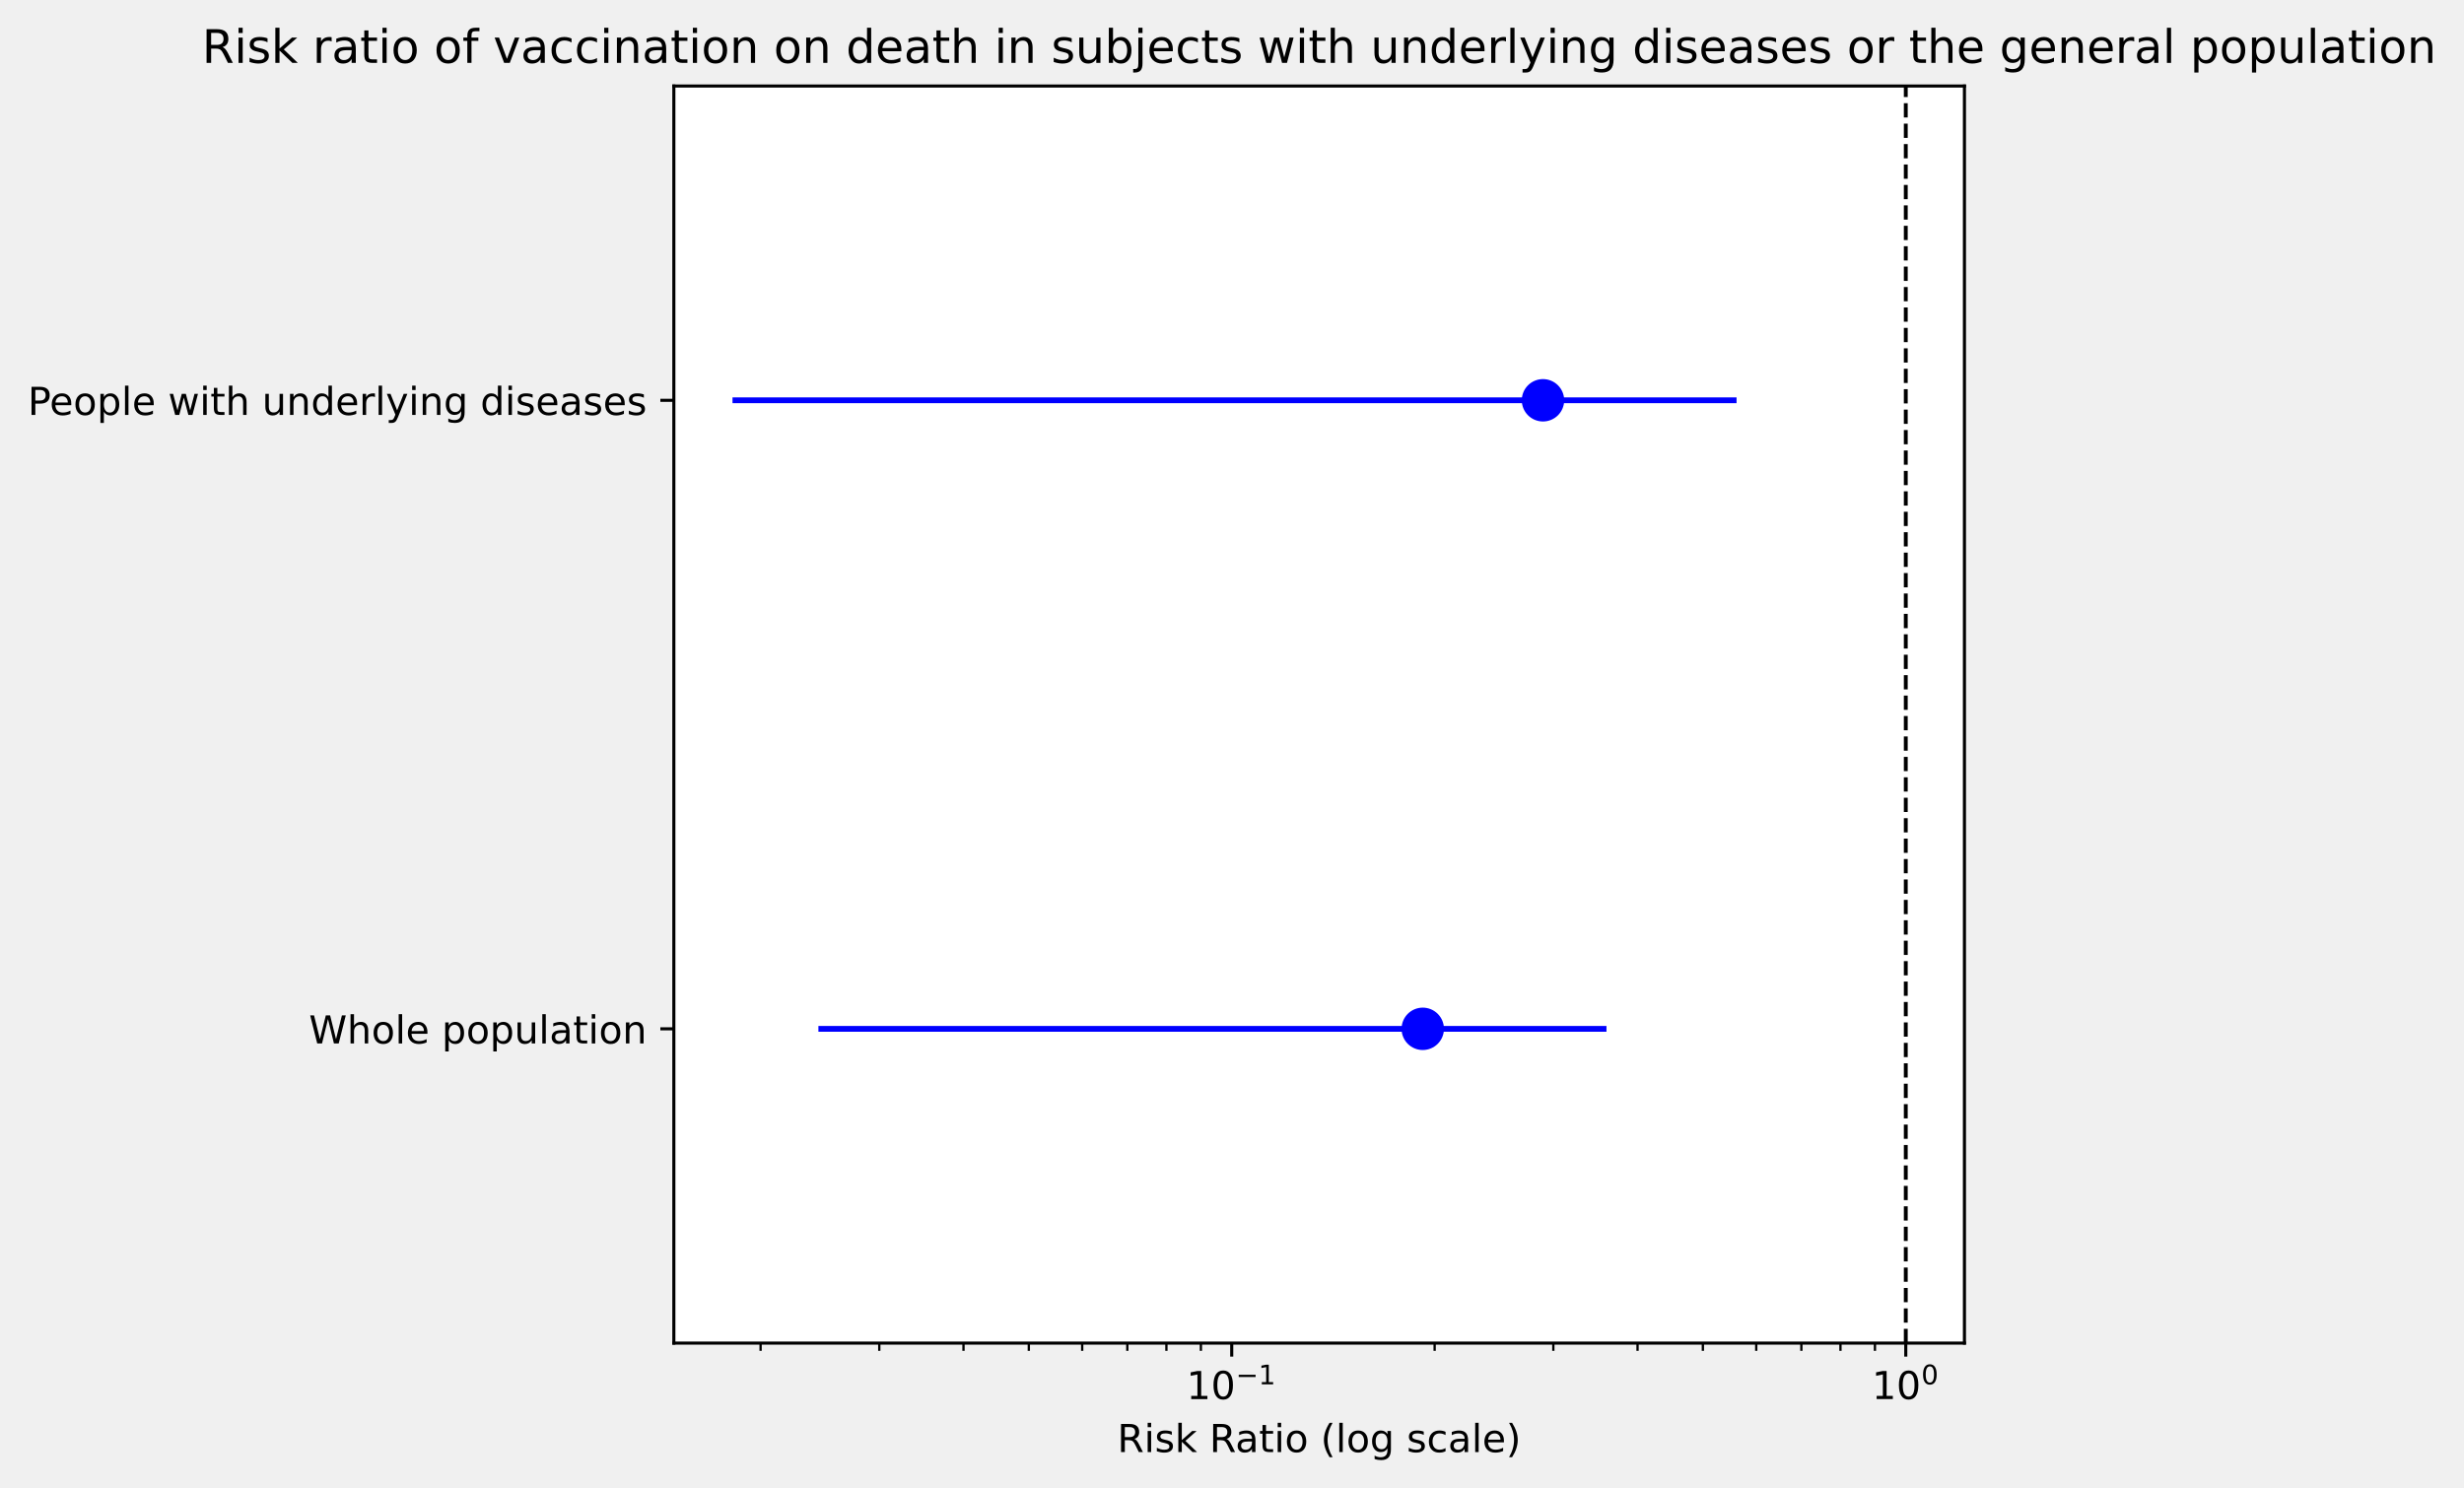
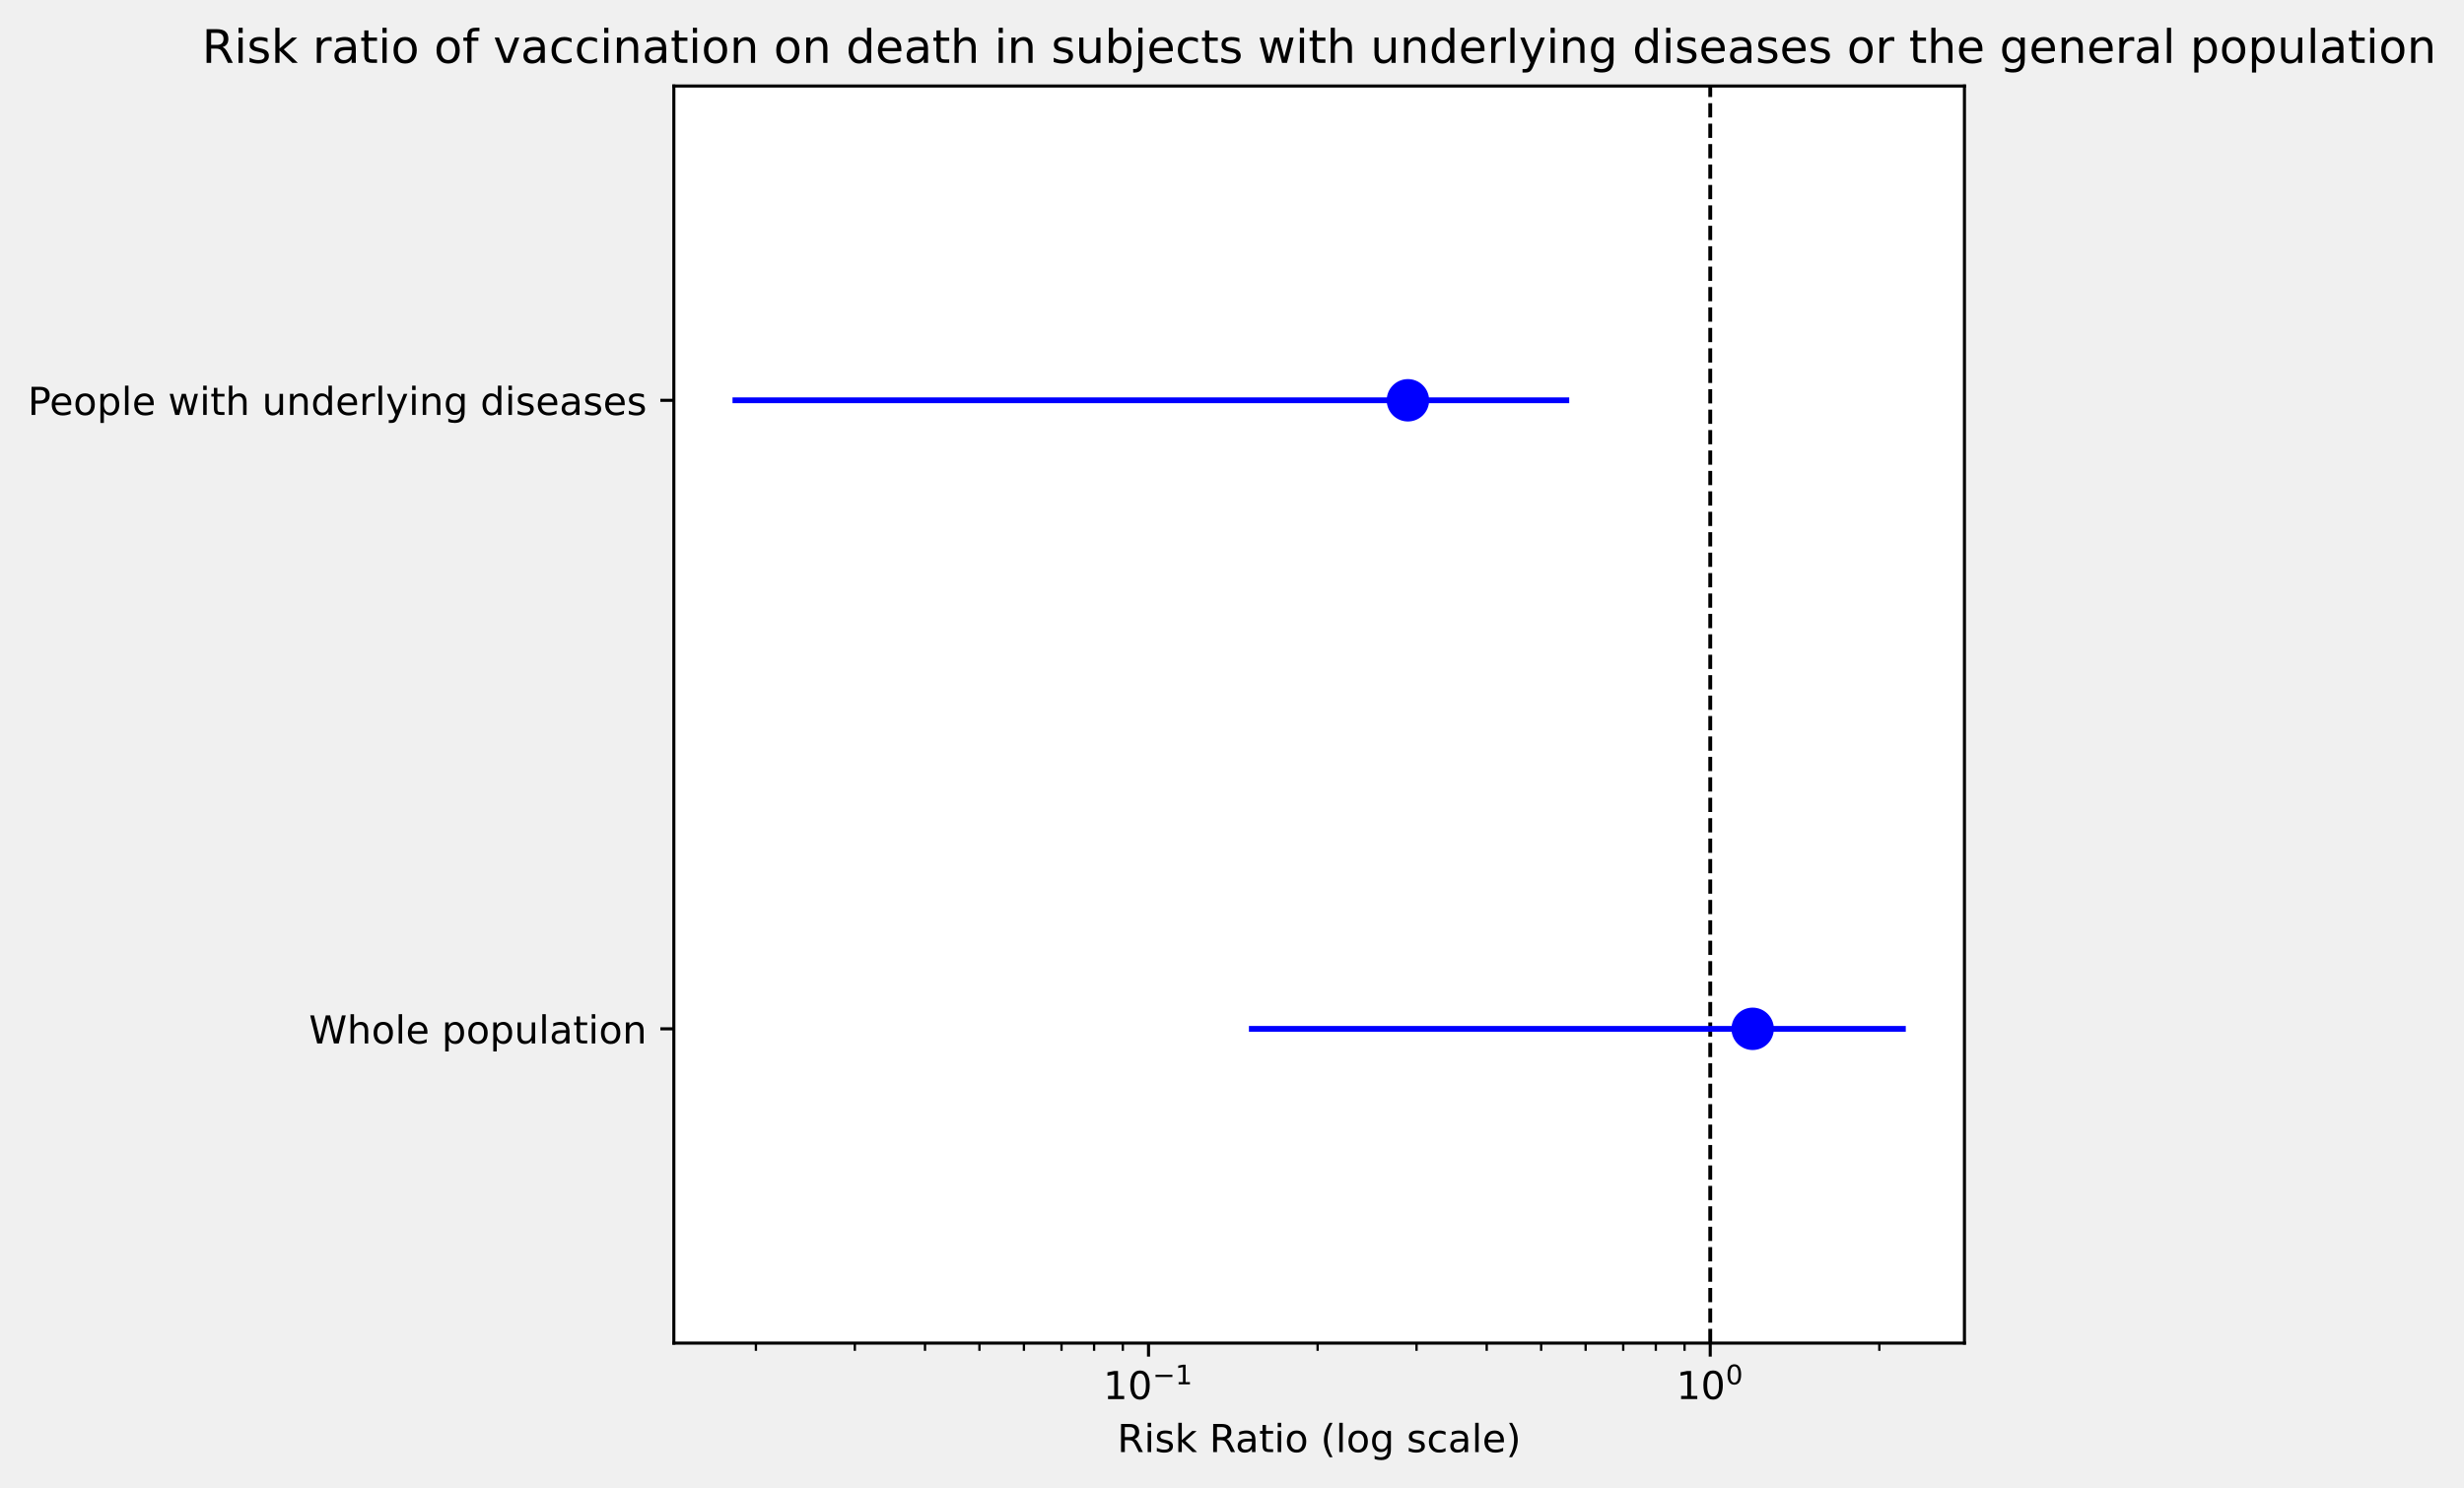
<svg xmlns="http://www.w3.org/2000/svg" xmlns:xlink="http://www.w3.org/1999/xlink" width="639.197pt" height="386.034pt" viewBox="0 0 639.197 386.034" version="1.1">
  <defs>
    <style type="text/css">*{stroke-linejoin: round; stroke-linecap: butt}</style>
  </defs>
  <g id="figure_1">
    <g id="patch_1">
      <path d="M -0 386.034  L 639.197 386.034  L 639.197 0  L -0 0  L -0 386.034  z " style="fill: none" />
    </g>
    <g id="axes_1">
      <g id="patch_2">
        <path d="M 174.805 348.478  L 509.605 348.478  L 509.605 22.318  L 174.805 22.318  z " style="fill: #ffffff" />
      </g>
      <g id="matplotlib.axis_1">
        <g id="xtick_1">
          <g id="line2d_1">
            <defs>
-               <path id="m9b54db655d" d="M 0 0  L 0 3.5  " style="stroke: #000000; stroke-width: 0.8" />
+               <path id="mcd100cdae8" d="M 0 0  L 0 3.5  " style="stroke: #000000; stroke-width: 0.8" />
            </defs>
            <g>
-               <use xlink:href="#m9b54db655d" x="319.528" y="348.478" style="stroke: #000000; stroke-width: 0.8" />
+               <use xlink:href="#mcd100cdae8" x="297.945" y="348.478" style="stroke: #000000; stroke-width: 0.8" />
            </g>
          </g>
          <g id="text_1">
-             <g transform="translate(307.7784 363.0766)scale(0.1 -0.1)">
+             <g transform="translate(286.1949 363.0766)scale(0.1 -0.1)">
              <defs>
                <path id="DejaVuSans-31" d="M 794 531  L 1825 531  L 1825 4091  L 703 3866  L 703 4441  L 1819 4666  L 2450 4666  L 2450 531  L 3481 531  L 3481 0  L 794 0  L 794 531  z " transform="scale(0.015625)" />
                <path id="DejaVuSans-30" d="M 2034 4250  Q 1547 4250 1301 3770  Q 1056 3291 1056 2328  Q 1056 1369 1301 889  Q 1547 409 2034 409  Q 2525 409 2770 889  Q 3016 1369 3016 2328  Q 3016 3291 2770 3770  Q 2525 4250 2034 4250  z M 2034 4750  Q 2819 4750 3233 4129  Q 3647 3509 3647 2328  Q 3647 1150 3233 529  Q 2819 -91 2034 -91  Q 1250 -91 836 529  Q 422 1150 422 2328  Q 422 3509 836 4129  Q 1250 4750 2034 4750  z " transform="scale(0.015625)" />
                <path id="DejaVuSans-2212" d="M 678 2272  L 4684 2272  L 4684 1741  L 678 1741  L 678 2272  z " transform="scale(0.015625)" />
              </defs>
              <use xlink:href="#DejaVuSans-31" transform="translate(0 0.684375)" />
              <use xlink:href="#DejaVuSans-30" transform="translate(63.62305 0.684375)" />
              <use xlink:href="#DejaVuSans-2212" transform="translate(128.2031 38.96563)scale(0.7)" />
              <use xlink:href="#DejaVuSans-31" transform="translate(186.8555 38.96563)scale(0.7)" />
            </g>
          </g>
        </g>
        <g id="xtick_2">
          <g id="line2d_2">
            <g>
-               <use xlink:href="#m9b54db655d" x="494.387" y="348.478" style="stroke: #000000; stroke-width: 0.8" />
+               <use xlink:href="#mcd100cdae8" x="443.661" y="348.478" style="stroke: #000000; stroke-width: 0.8" />
            </g>
          </g>
          <g id="text_2">
-             <g transform="translate(485.5865 363.0766)scale(0.1 -0.1)">
+             <g transform="translate(434.8609 363.0766)scale(0.1 -0.1)">
              <use xlink:href="#DejaVuSans-31" transform="translate(0 0.765625)" />
              <use xlink:href="#DejaVuSans-30" transform="translate(63.62305 0.765625)" />
              <use xlink:href="#DejaVuSans-30" transform="translate(128.2031 39.04688)scale(0.7)" />
            </g>
          </g>
        </g>
        <g id="xtick_3">
          <g id="line2d_3">
            <defs>
-               <path id="m08be5582c0" d="M 0 0  L 0 2  " style="stroke: #000000; stroke-width: 0.6" />
+               <path id="m1df3fd45ed" d="M 0 0  L 0 2  " style="stroke: #000000; stroke-width: 0.6" />
            </defs>
            <g>
-               <use xlink:href="#m08be5582c0" x="197.308" y="348.478" style="stroke: #000000; stroke-width: 0.6" />
+               <use xlink:href="#m1df3fd45ed" x="196.094" y="348.478" style="stroke: #000000; stroke-width: 0.6" />
            </g>
          </g>
        </g>
        <g id="xtick_4">
          <g id="line2d_4">
            <g>
-               <use xlink:href="#m08be5582c0" x="228.099" y="348.478" style="stroke: #000000; stroke-width: 0.6" />
+               <use xlink:href="#m1df3fd45ed" x="221.753" y="348.478" style="stroke: #000000; stroke-width: 0.6" />
            </g>
          </g>
        </g>
        <g id="xtick_5">
          <g id="line2d_5">
            <g>
-               <use xlink:href="#m08be5582c0" x="249.945" y="348.478" style="stroke: #000000; stroke-width: 0.6" />
+               <use xlink:href="#m1df3fd45ed" x="239.959" y="348.478" style="stroke: #000000; stroke-width: 0.6" />
            </g>
          </g>
        </g>
        <g id="xtick_6">
          <g id="line2d_6">
            <g>
-               <use xlink:href="#m08be5582c0" x="266.891" y="348.478" style="stroke: #000000; stroke-width: 0.6" />
+               <use xlink:href="#m1df3fd45ed" x="254.08" y="348.478" style="stroke: #000000; stroke-width: 0.6" />
            </g>
          </g>
        </g>
        <g id="xtick_7">
          <g id="line2d_7">
            <g>
-               <use xlink:href="#m08be5582c0" x="280.736" y="348.478" style="stroke: #000000; stroke-width: 0.6" />
+               <use xlink:href="#m1df3fd45ed" x="265.618" y="348.478" style="stroke: #000000; stroke-width: 0.6" />
            </g>
          </g>
        </g>
        <g id="xtick_8">
          <g id="line2d_8">
            <g>
-               <use xlink:href="#m08be5582c0" x="292.443" y="348.478" style="stroke: #000000; stroke-width: 0.6" />
+               <use xlink:href="#m1df3fd45ed" x="275.373" y="348.478" style="stroke: #000000; stroke-width: 0.6" />
            </g>
          </g>
        </g>
        <g id="xtick_9">
          <g id="line2d_9">
            <g>
-               <use xlink:href="#m08be5582c0" x="302.583" y="348.478" style="stroke: #000000; stroke-width: 0.6" />
+               <use xlink:href="#m1df3fd45ed" x="283.824" y="348.478" style="stroke: #000000; stroke-width: 0.6" />
            </g>
          </g>
        </g>
        <g id="xtick_10">
          <g id="line2d_10">
            <g>
-               <use xlink:href="#m08be5582c0" x="311.527" y="348.478" style="stroke: #000000; stroke-width: 0.6" />
+               <use xlink:href="#m1df3fd45ed" x="291.277" y="348.478" style="stroke: #000000; stroke-width: 0.6" />
            </g>
          </g>
        </g>
        <g id="xtick_11">
          <g id="line2d_11">
            <g>
-               <use xlink:href="#m08be5582c0" x="372.166" y="348.478" style="stroke: #000000; stroke-width: 0.6" />
+               <use xlink:href="#m1df3fd45ed" x="341.81" y="348.478" style="stroke: #000000; stroke-width: 0.6" />
            </g>
          </g>
        </g>
        <g id="xtick_12">
          <g id="line2d_12">
            <g>
-               <use xlink:href="#m08be5582c0" x="402.957" y="348.478" style="stroke: #000000; stroke-width: 0.6" />
+               <use xlink:href="#m1df3fd45ed" x="367.469" y="348.478" style="stroke: #000000; stroke-width: 0.6" />
            </g>
          </g>
        </g>
        <g id="xtick_13">
          <g id="line2d_13">
            <g>
-               <use xlink:href="#m08be5582c0" x="424.803" y="348.478" style="stroke: #000000; stroke-width: 0.6" />
+               <use xlink:href="#m1df3fd45ed" x="385.675" y="348.478" style="stroke: #000000; stroke-width: 0.6" />
            </g>
          </g>
        </g>
        <g id="xtick_14">
          <g id="line2d_14">
            <g>
-               <use xlink:href="#m08be5582c0" x="441.749" y="348.478" style="stroke: #000000; stroke-width: 0.6" />
+               <use xlink:href="#m1df3fd45ed" x="399.796" y="348.478" style="stroke: #000000; stroke-width: 0.6" />
            </g>
          </g>
        </g>
        <g id="xtick_15">
          <g id="line2d_15">
            <g>
-               <use xlink:href="#m08be5582c0" x="455.594" y="348.478" style="stroke: #000000; stroke-width: 0.6" />
+               <use xlink:href="#m1df3fd45ed" x="411.334" y="348.478" style="stroke: #000000; stroke-width: 0.6" />
            </g>
          </g>
        </g>
        <g id="xtick_16">
          <g id="line2d_16">
            <g>
-               <use xlink:href="#m08be5582c0" x="467.301" y="348.478" style="stroke: #000000; stroke-width: 0.6" />
+               <use xlink:href="#m1df3fd45ed" x="421.089" y="348.478" style="stroke: #000000; stroke-width: 0.6" />
            </g>
          </g>
        </g>
        <g id="xtick_17">
          <g id="line2d_17">
            <g>
-               <use xlink:href="#m08be5582c0" x="477.441" y="348.478" style="stroke: #000000; stroke-width: 0.6" />
+               <use xlink:href="#m1df3fd45ed" x="429.54" y="348.478" style="stroke: #000000; stroke-width: 0.6" />
            </g>
          </g>
        </g>
        <g id="xtick_18">
          <g id="line2d_18">
            <g>
-               <use xlink:href="#m08be5582c0" x="486.385" y="348.478" style="stroke: #000000; stroke-width: 0.6" />
+               <use xlink:href="#m1df3fd45ed" x="436.993" y="348.478" style="stroke: #000000; stroke-width: 0.6" />
+             </g>
+           </g>
+         </g>
+         <g id="xtick_19">
+           <g id="line2d_19">
+             <g>
+               <use xlink:href="#m1df3fd45ed" x="487.526" y="348.478" style="stroke: #000000; stroke-width: 0.6" />
            </g>
          </g>
        </g>
        <g id="text_3">
          <g transform="translate(289.832 376.7547)scale(0.1 -0.1)">
            <defs>
              <path id="DejaVuSans-52" d="M 2841 2188  Q 3044 2119 3236 1894  Q 3428 1669 3622 1275  L 4263 0  L 3584 0  L 2988 1197  Q 2756 1666 2539 1819  Q 2322 1972 1947 1972  L 1259 1972  L 1259 0  L 628 0  L 628 4666  L 2053 4666  Q 2853 4666 3247 4331  Q 3641 3997 3641 3322  Q 3641 2881 3436 2590  Q 3231 2300 2841 2188  z M 1259 4147  L 1259 2491  L 2053 2491  Q 2509 2491 2742 2702  Q 2975 2913 2975 3322  Q 2975 3731 2742 3939  Q 2509 4147 2053 4147  L 1259 4147  z " transform="scale(0.015625)" />
              <path id="DejaVuSans-69" d="M 603 3500  L 1178 3500  L 1178 0  L 603 0  L 603 3500  z M 603 4863  L 1178 4863  L 1178 4134  L 603 4134  L 603 4863  z " transform="scale(0.015625)" />
              <path id="DejaVuSans-73" d="M 2834 3397  L 2834 2853  Q 2591 2978 2328 3040  Q 2066 3103 1784 3103  Q 1356 3103 1142 2972  Q 928 2841 928 2578  Q 928 2378 1081 2264  Q 1234 2150 1697 2047  L 1894 2003  Q 2506 1872 2764 1633  Q 3022 1394 3022 966  Q 3022 478 2636 193  Q 2250 -91 1575 -91  Q 1294 -91 989 -36  Q 684 19 347 128  L 347 722  Q 666 556 975 473  Q 1284 391 1588 391  Q 1994 391 2212 530  Q 2431 669 2431 922  Q 2431 1156 2273 1281  Q 2116 1406 1581 1522  L 1381 1569  Q 847 1681 609 1914  Q 372 2147 372 2553  Q 372 3047 722 3315  Q 1072 3584 1716 3584  Q 2034 3584 2315 3537  Q 2597 3491 2834 3397  z " transform="scale(0.015625)" />
              <path id="DejaVuSans-6b" d="M 581 4863  L 1159 4863  L 1159 1991  L 2875 3500  L 3609 3500  L 1753 1863  L 3688 0  L 2938 0  L 1159 1709  L 1159 0  L 581 0  L 581 4863  z " transform="scale(0.015625)" />
              <path id="DejaVuSans-20" transform="scale(0.015625)" />
              <path id="DejaVuSans-61" d="M 2194 1759  Q 1497 1759 1228 1600  Q 959 1441 959 1056  Q 959 750 1161 570  Q 1363 391 1709 391  Q 2188 391 2477 730  Q 2766 1069 2766 1631  L 2766 1759  L 2194 1759  z M 3341 1997  L 3341 0  L 2766 0  L 2766 531  Q 2569 213 2275 61  Q 1981 -91 1556 -91  Q 1019 -91 701 211  Q 384 513 384 1019  Q 384 1609 779 1909  Q 1175 2209 1959 2209  L 2766 2209  L 2766 2266  Q 2766 2663 2505 2880  Q 2244 3097 1772 3097  Q 1472 3097 1187 3025  Q 903 2953 641 2809  L 641 3341  Q 956 3463 1253 3523  Q 1550 3584 1831 3584  Q 2591 3584 2966 3190  Q 3341 2797 3341 1997  z " transform="scale(0.015625)" />
              <path id="DejaVuSans-74" d="M 1172 4494  L 1172 3500  L 2356 3500  L 2356 3053  L 1172 3053  L 1172 1153  Q 1172 725 1289 603  Q 1406 481 1766 481  L 2356 481  L 2356 0  L 1766 0  Q 1100 0 847 248  Q 594 497 594 1153  L 594 3053  L 172 3053  L 172 3500  L 594 3500  L 594 4494  L 1172 4494  z " transform="scale(0.015625)" />
              <path id="DejaVuSans-6f" d="M 1959 3097  Q 1497 3097 1228 2736  Q 959 2375 959 1747  Q 959 1119 1226 758  Q 1494 397 1959 397  Q 2419 397 2687 759  Q 2956 1122 2956 1747  Q 2956 2369 2687 2733  Q 2419 3097 1959 3097  z M 1959 3584  Q 2709 3584 3137 3096  Q 3566 2609 3566 1747  Q 3566 888 3137 398  Q 2709 -91 1959 -91  Q 1206 -91 779 398  Q 353 888 353 1747  Q 353 2609 779 3096  Q 1206 3584 1959 3584  z " transform="scale(0.015625)" />
              <path id="DejaVuSans-28" d="M 1984 4856  Q 1566 4138 1362 3434  Q 1159 2731 1159 2009  Q 1159 1288 1364 580  Q 1569 -128 1984 -844  L 1484 -844  Q 1016 -109 783 600  Q 550 1309 550 2009  Q 550 2706 781 3412  Q 1013 4119 1484 4856  L 1984 4856  z " transform="scale(0.015625)" />
              <path id="DejaVuSans-6c" d="M 603 4863  L 1178 4863  L 1178 0  L 603 0  L 603 4863  z " transform="scale(0.015625)" />
              <path id="DejaVuSans-67" d="M 2906 1791  Q 2906 2416 2648 2759  Q 2391 3103 1925 3103  Q 1463 3103 1205 2759  Q 947 2416 947 1791  Q 947 1169 1205 825  Q 1463 481 1925 481  Q 2391 481 2648 825  Q 2906 1169 2906 1791  z M 3481 434  Q 3481 -459 3084 -895  Q 2688 -1331 1869 -1331  Q 1566 -1331 1297 -1286  Q 1028 -1241 775 -1147  L 775 -588  Q 1028 -725 1275 -790  Q 1522 -856 1778 -856  Q 2344 -856 2625 -561  Q 2906 -266 2906 331  L 2906 616  Q 2728 306 2450 153  Q 2172 0 1784 0  Q 1141 0 747 490  Q 353 981 353 1791  Q 353 2603 747 3093  Q 1141 3584 1784 3584  Q 2172 3584 2450 3431  Q 2728 3278 2906 2969  L 2906 3500  L 3481 3500  L 3481 434  z " transform="scale(0.015625)" />
              <path id="DejaVuSans-63" d="M 3122 3366  L 3122 2828  Q 2878 2963 2633 3030  Q 2388 3097 2138 3097  Q 1578 3097 1268 2742  Q 959 2388 959 1747  Q 959 1106 1268 751  Q 1578 397 2138 397  Q 2388 397 2633 464  Q 2878 531 3122 666  L 3122 134  Q 2881 22 2623 -34  Q 2366 -91 2075 -91  Q 1284 -91 818 406  Q 353 903 353 1747  Q 353 2603 823 3093  Q 1294 3584 2113 3584  Q 2378 3584 2631 3529  Q 2884 3475 3122 3366  z " transform="scale(0.015625)" />
              <path id="DejaVuSans-65" d="M 3597 1894  L 3597 1613  L 953 1613  Q 991 1019 1311 708  Q 1631 397 2203 397  Q 2534 397 2845 478  Q 3156 559 3463 722  L 3463 178  Q 3153 47 2828 -22  Q 2503 -91 2169 -91  Q 1331 -91 842 396  Q 353 884 353 1716  Q 353 2575 817 3079  Q 1281 3584 2069 3584  Q 2775 3584 3186 3129  Q 3597 2675 3597 1894  z M 3022 2063  Q 3016 2534 2758 2815  Q 2500 3097 2075 3097  Q 1594 3097 1305 2825  Q 1016 2553 972 2059  L 3022 2063  z " transform="scale(0.015625)" />
              <path id="DejaVuSans-29" d="M 513 4856  L 1013 4856  Q 1481 4119 1714 3412  Q 1947 2706 1947 2009  Q 1947 1309 1714 600  Q 1481 -109 1013 -844  L 513 -844  Q 928 -128 1133 580  Q 1338 1288 1338 2009  Q 1338 2731 1133 3434  Q 928 4138 513 4856  z " transform="scale(0.015625)" />
            </defs>
            <use xlink:href="#DejaVuSans-52" />
            <use xlink:href="#DejaVuSans-69" x="69.482" />
            <use xlink:href="#DejaVuSans-73" x="97.266" />
            <use xlink:href="#DejaVuSans-6b" x="149.365" />
            <use xlink:href="#DejaVuSans-20" x="207.275" />
            <use xlink:href="#DejaVuSans-52" x="239.062" />
            <use xlink:href="#DejaVuSans-61" x="306.295" />
            <use xlink:href="#DejaVuSans-74" x="367.574" />
            <use xlink:href="#DejaVuSans-69" x="406.783" />
            <use xlink:href="#DejaVuSans-6f" x="434.566" />
            <use xlink:href="#DejaVuSans-20" x="495.748" />
            <use xlink:href="#DejaVuSans-28" x="527.535" />
            <use xlink:href="#DejaVuSans-6c" x="566.549" />
            <use xlink:href="#DejaVuSans-6f" x="594.332" />
            <use xlink:href="#DejaVuSans-67" x="655.514" />
            <use xlink:href="#DejaVuSans-20" x="718.99" />
            <use xlink:href="#DejaVuSans-73" x="750.777" />
            <use xlink:href="#DejaVuSans-63" x="802.877" />
            <use xlink:href="#DejaVuSans-61" x="857.857" />
            <use xlink:href="#DejaVuSans-6c" x="919.137" />
            <use xlink:href="#DejaVuSans-65" x="946.92" />
            <use xlink:href="#DejaVuSans-29" x="1008.443" />
          </g>
        </g>
      </g>
      <g id="matplotlib.axis_2">
        <g id="ytick_1">
-           <g id="line2d_19">
+           <g id="line2d_20">
            <defs>
-               <path id="mce90045bff" d="M 0 0  L -3.5 0  " style="stroke: #000000; stroke-width: 0.8" />
+               <path id="mebc60e639a" d="M 0 0  L -3.5 0  " style="stroke: #000000; stroke-width: 0.8" />
            </defs>
            <g>
-               <use xlink:href="#mce90045bff" x="174.805" y="266.938" style="stroke: #000000; stroke-width: 0.8" />
+               <use xlink:href="#mebc60e639a" x="174.805" y="266.938" style="stroke: #000000; stroke-width: 0.8" />
            </g>
          </g>
          <g id="text_4">
            <g transform="translate(80.1375 270.7373)scale(0.1 -0.1)">
              <defs>
                <path id="DejaVuSans-57" d="M 213 4666  L 850 4666  L 1831 722  L 2809 4666  L 3519 4666  L 4500 722  L 5478 4666  L 6119 4666  L 4947 0  L 4153 0  L 3169 4050  L 2175 0  L 1381 0  L 213 4666  z " transform="scale(0.015625)" />
                <path id="DejaVuSans-68" d="M 3513 2113  L 3513 0  L 2938 0  L 2938 2094  Q 2938 2591 2744 2837  Q 2550 3084 2163 3084  Q 1697 3084 1428 2787  Q 1159 2491 1159 1978  L 1159 0  L 581 0  L 581 4863  L 1159 4863  L 1159 2956  Q 1366 3272 1645 3428  Q 1925 3584 2291 3584  Q 2894 3584 3203 3211  Q 3513 2838 3513 2113  z " transform="scale(0.015625)" />
                <path id="DejaVuSans-70" d="M 1159 525  L 1159 -1331  L 581 -1331  L 581 3500  L 1159 3500  L 1159 2969  Q 1341 3281 1617 3432  Q 1894 3584 2278 3584  Q 2916 3584 3314 3078  Q 3713 2572 3713 1747  Q 3713 922 3314 415  Q 2916 -91 2278 -91  Q 1894 -91 1617 61  Q 1341 213 1159 525  z M 3116 1747  Q 3116 2381 2855 2742  Q 2594 3103 2138 3103  Q 1681 3103 1420 2742  Q 1159 2381 1159 1747  Q 1159 1113 1420 752  Q 1681 391 2138 391  Q 2594 391 2855 752  Q 3116 1113 3116 1747  z " transform="scale(0.015625)" />
                <path id="DejaVuSans-75" d="M 544 1381  L 544 3500  L 1119 3500  L 1119 1403  Q 1119 906 1312 657  Q 1506 409 1894 409  Q 2359 409 2629 706  Q 2900 1003 2900 1516  L 2900 3500  L 3475 3500  L 3475 0  L 2900 0  L 2900 538  Q 2691 219 2414 64  Q 2138 -91 1772 -91  Q 1169 -91 856 284  Q 544 659 544 1381  z M 1991 3584  L 1991 3584  z " transform="scale(0.015625)" />
                <path id="DejaVuSans-6e" d="M 3513 2113  L 3513 0  L 2938 0  L 2938 2094  Q 2938 2591 2744 2837  Q 2550 3084 2163 3084  Q 1697 3084 1428 2787  Q 1159 2491 1159 1978  L 1159 0  L 581 0  L 581 3500  L 1159 3500  L 1159 2956  Q 1366 3272 1645 3428  Q 1925 3584 2291 3584  Q 2894 3584 3203 3211  Q 3513 2838 3513 2113  z " transform="scale(0.015625)" />
              </defs>
              <use xlink:href="#DejaVuSans-57" />
              <use xlink:href="#DejaVuSans-68" x="98.877" />
              <use xlink:href="#DejaVuSans-6f" x="162.256" />
              <use xlink:href="#DejaVuSans-6c" x="223.438" />
              <use xlink:href="#DejaVuSans-65" x="251.221" />
              <use xlink:href="#DejaVuSans-20" x="312.744" />
              <use xlink:href="#DejaVuSans-70" x="344.531" />
              <use xlink:href="#DejaVuSans-6f" x="408.008" />
              <use xlink:href="#DejaVuSans-70" x="469.189" />
              <use xlink:href="#DejaVuSans-75" x="532.666" />
              <use xlink:href="#DejaVuSans-6c" x="596.045" />
              <use xlink:href="#DejaVuSans-61" x="623.828" />
              <use xlink:href="#DejaVuSans-74" x="685.107" />
              <use xlink:href="#DejaVuSans-69" x="724.316" />
              <use xlink:href="#DejaVuSans-6f" x="752.1" />
              <use xlink:href="#DejaVuSans-6e" x="813.281" />
            </g>
          </g>
        </g>
        <g id="ytick_2">
-           <g id="line2d_20">
-             <g>
-               <use xlink:href="#mce90045bff" x="174.805" y="103.858" style="stroke: #000000; stroke-width: 0.8" />
+           <g id="line2d_21">
+             <g>
+               <use xlink:href="#mebc60e639a" x="174.805" y="103.858" style="stroke: #000000; stroke-width: 0.8" />
            </g>
          </g>
          <g id="text_5">
            <g transform="translate(7.2 107.6573)scale(0.1 -0.1)">
              <defs>
                <path id="DejaVuSans-50" d="M 1259 4147  L 1259 2394  L 2053 2394  Q 2494 2394 2734 2622  Q 2975 2850 2975 3272  Q 2975 3691 2734 3919  Q 2494 4147 2053 4147  L 1259 4147  z M 628 4666  L 2053 4666  Q 2838 4666 3239 4311  Q 3641 3956 3641 3272  Q 3641 2581 3239 2228  Q 2838 1875 2053 1875  L 1259 1875  L 1259 0  L 628 0  L 628 4666  z " transform="scale(0.015625)" />
                <path id="DejaVuSans-77" d="M 269 3500  L 844 3500  L 1563 769  L 2278 3500  L 2956 3500  L 3675 769  L 4391 3500  L 4966 3500  L 4050 0  L 3372 0  L 2619 2869  L 1863 0  L 1184 0  L 269 3500  z " transform="scale(0.015625)" />
                <path id="DejaVuSans-64" d="M 2906 2969  L 2906 4863  L 3481 4863  L 3481 0  L 2906 0  L 2906 525  Q 2725 213 2448 61  Q 2172 -91 1784 -91  Q 1150 -91 751 415  Q 353 922 353 1747  Q 353 2572 751 3078  Q 1150 3584 1784 3584  Q 2172 3584 2448 3432  Q 2725 3281 2906 2969  z M 947 1747  Q 947 1113 1208 752  Q 1469 391 1925 391  Q 2381 391 2643 752  Q 2906 1113 2906 1747  Q 2906 2381 2643 2742  Q 2381 3103 1925 3103  Q 1469 3103 1208 2742  Q 947 2381 947 1747  z " transform="scale(0.015625)" />
                <path id="DejaVuSans-72" d="M 2631 2963  Q 2534 3019 2420 3045  Q 2306 3072 2169 3072  Q 1681 3072 1420 2755  Q 1159 2438 1159 1844  L 1159 0  L 581 0  L 581 3500  L 1159 3500  L 1159 2956  Q 1341 3275 1631 3429  Q 1922 3584 2338 3584  Q 2397 3584 2469 3576  Q 2541 3569 2628 3553  L 2631 2963  z " transform="scale(0.015625)" />
                <path id="DejaVuSans-79" d="M 2059 -325  Q 1816 -950 1584 -1140  Q 1353 -1331 966 -1331  L 506 -1331  L 506 -850  L 844 -850  Q 1081 -850 1212 -737  Q 1344 -625 1503 -206  L 1606 56  L 191 3500  L 800 3500  L 1894 763  L 2988 3500  L 3597 3500  L 2059 -325  z " transform="scale(0.015625)" />
              </defs>
              <use xlink:href="#DejaVuSans-50" />
              <use xlink:href="#DejaVuSans-65" x="56.678" />
              <use xlink:href="#DejaVuSans-6f" x="118.201" />
              <use xlink:href="#DejaVuSans-70" x="179.383" />
              <use xlink:href="#DejaVuSans-6c" x="242.859" />
              <use xlink:href="#DejaVuSans-65" x="270.643" />
              <use xlink:href="#DejaVuSans-20" x="332.166" />
              <use xlink:href="#DejaVuSans-77" x="363.953" />
              <use xlink:href="#DejaVuSans-69" x="445.74" />
              <use xlink:href="#DejaVuSans-74" x="473.523" />
              <use xlink:href="#DejaVuSans-68" x="512.732" />
              <use xlink:href="#DejaVuSans-20" x="576.111" />
              <use xlink:href="#DejaVuSans-75" x="607.898" />
              <use xlink:href="#DejaVuSans-6e" x="671.277" />
              <use xlink:href="#DejaVuSans-64" x="734.656" />
              <use xlink:href="#DejaVuSans-65" x="798.133" />
              <use xlink:href="#DejaVuSans-72" x="859.656" />
              <use xlink:href="#DejaVuSans-6c" x="900.77" />
              <use xlink:href="#DejaVuSans-79" x="928.553" />
              <use xlink:href="#DejaVuSans-69" x="987.732" />
              <use xlink:href="#DejaVuSans-6e" x="1015.516" />
              <use xlink:href="#DejaVuSans-67" x="1078.895" />
              <use xlink:href="#DejaVuSans-20" x="1142.371" />
              <use xlink:href="#DejaVuSans-64" x="1174.158" />
              <use xlink:href="#DejaVuSans-69" x="1237.635" />
              <use xlink:href="#DejaVuSans-73" x="1265.418" />
              <use xlink:href="#DejaVuSans-65" x="1317.518" />
              <use xlink:href="#DejaVuSans-61" x="1379.041" />
              <use xlink:href="#DejaVuSans-73" x="1440.32" />
              <use xlink:href="#DejaVuSans-65" x="1492.42" />
              <use xlink:href="#DejaVuSans-73" x="1553.943" />
            </g>
          </g>
        </g>
      </g>
-       <g id="line2d_21">
-         <path d="M 494.387 348.478  L 494.387 22.318  " clip-path="url(#p141cdb5fd2)" style="fill: none; stroke-dasharray: 3.7,1.6; stroke-dashoffset: 0; stroke: #000000" />
+       <g id="line2d_22">
+         <path d="M 443.661 348.478  L 443.661 22.318  " clip-path="url(#p1ec4c6d9a3)" style="fill: none; stroke-dasharray: 3.7,1.6; stroke-dashoffset: 0; stroke: #000000" />
      </g>
      <g id="LineCollection_1">
-         <path d="M 212.306 266.938  L 416.744 266.938  " clip-path="url(#p141cdb5fd2)" style="fill: none; stroke: #0000ff; stroke-width: 1.5" />
-         <path d="M 190.023 103.858  L 450.49 103.858  " clip-path="url(#p141cdb5fd2)" style="fill: none; stroke: #0000ff; stroke-width: 1.5" />
-       </g>
-       <g id="line2d_22">
+         <path d="M 323.989 266.938  L 494.387 266.938  " clip-path="url(#p1ec4c6d9a3)" style="fill: none; stroke: #0000ff; stroke-width: 1.5" />
+         <path d="M 190.023 103.858  L 407.08 103.858  " clip-path="url(#p1ec4c6d9a3)" style="fill: none; stroke: #0000ff; stroke-width: 1.5" />
+       </g>
+       <g id="line2d_23">
        <defs>
-           <path id="m0e563c37ba" d="M 0 5  C 1.326 5 2.598 4.473 3.536 3.536  C 4.473 2.598 5 1.326 5 0  C 5 -1.326 4.473 -2.598 3.536 -3.536  C 2.598 -4.473 1.326 -5 0 -5  C -1.326 -5 -2.598 -4.473 -3.536 -3.536  C -4.473 -2.598 -5 -1.326 -5 0  C -5 1.326 -4.473 2.598 -3.536 3.536  C -2.598 4.473 -1.326 5 0 5  z " style="stroke: #0000ff" />
+           <path id="m612edddb97" d="M 0 5  C 1.326 5 2.598 4.473 3.536 3.536  C 4.473 2.598 5 1.326 5 0  C 5 -1.326 4.473 -2.598 3.536 -3.536  C 2.598 -4.473 1.326 -5 0 -5  C -1.326 -5 -2.598 -4.473 -3.536 -3.536  C -4.473 -2.598 -5 -1.326 -5 0  C -5 1.326 -4.473 2.598 -3.536 3.536  C -2.598 4.473 -1.326 5 0 5  z " style="stroke: #0000ff" />
        </defs>
-         <g clip-path="url(#p141cdb5fd2)">
-           <use xlink:href="#m0e563c37ba" x="369.084" y="266.938" style="fill: #0000ff; stroke: #0000ff" />
-           <use xlink:href="#m0e563c37ba" x="400.273" y="103.858" style="fill: #0000ff; stroke: #0000ff" />
+         <g clip-path="url(#p1ec4c6d9a3)">
+           <use xlink:href="#m612edddb97" x="454.667" y="266.938" style="fill: #0000ff; stroke: #0000ff" />
+           <use xlink:href="#m612edddb97" x="365.233" y="103.858" style="fill: #0000ff; stroke: #0000ff" />
        </g>
      </g>
      <g id="patch_3">
        <path d="M 174.805 348.478  L 174.805 22.318  " style="fill: none; stroke: #000000; stroke-width: 0.8; stroke-linejoin: miter; stroke-linecap: square" />
      </g>
      <g id="patch_4">
        <path d="M 509.605 348.478  L 509.605 22.318  " style="fill: none; stroke: #000000; stroke-width: 0.8; stroke-linejoin: miter; stroke-linecap: square" />
      </g>
      <g id="patch_5">
        <path d="M 174.805 348.478  L 509.605 348.478  " style="fill: none; stroke: #000000; stroke-width: 0.8; stroke-linejoin: miter; stroke-linecap: square" />
      </g>
      <g id="patch_6">
        <path d="M 174.805 22.318  L 509.605 22.318  " style="fill: none; stroke: #000000; stroke-width: 0.8; stroke-linejoin: miter; stroke-linecap: square" />
      </g>
      <g id="text_6">
        <g transform="translate(52.41219 16.31812)scale(0.12 -0.12)">
          <defs>
            <path id="DejaVuSans-66" d="M 2375 4863  L 2375 4384  L 1825 4384  Q 1516 4384 1395 4259  Q 1275 4134 1275 3809  L 1275 3500  L 2222 3500  L 2222 3053  L 1275 3053  L 1275 0  L 697 0  L 697 3053  L 147 3053  L 147 3500  L 697 3500  L 697 3744  Q 697 4328 969 4595  Q 1241 4863 1831 4863  L 2375 4863  z " transform="scale(0.015625)" />
            <path id="DejaVuSans-76" d="M 191 3500  L 800 3500  L 1894 563  L 2988 3500  L 3597 3500  L 2284 0  L 1503 0  L 191 3500  z " transform="scale(0.015625)" />
            <path id="DejaVuSans-62" d="M 3116 1747  Q 3116 2381 2855 2742  Q 2594 3103 2138 3103  Q 1681 3103 1420 2742  Q 1159 2381 1159 1747  Q 1159 1113 1420 752  Q 1681 391 2138 391  Q 2594 391 2855 752  Q 3116 1113 3116 1747  z M 1159 2969  Q 1341 3281 1617 3432  Q 1894 3584 2278 3584  Q 2916 3584 3314 3078  Q 3713 2572 3713 1747  Q 3713 922 3314 415  Q 2916 -91 2278 -91  Q 1894 -91 1617 61  Q 1341 213 1159 525  L 1159 0  L 581 0  L 581 4863  L 1159 4863  L 1159 2969  z " transform="scale(0.015625)" />
            <path id="DejaVuSans-6a" d="M 603 3500  L 1178 3500  L 1178 -63  Q 1178 -731 923 -1031  Q 669 -1331 103 -1331  L -116 -1331  L -116 -844  L 38 -844  Q 366 -844 484 -692  Q 603 -541 603 -63  L 603 3500  z M 603 4863  L 1178 4863  L 1178 4134  L 603 4134  L 603 4863  z " transform="scale(0.015625)" />
          </defs>
          <use xlink:href="#DejaVuSans-52" />
          <use xlink:href="#DejaVuSans-69" x="69.482" />
          <use xlink:href="#DejaVuSans-73" x="97.266" />
          <use xlink:href="#DejaVuSans-6b" x="149.365" />
          <use xlink:href="#DejaVuSans-20" x="207.275" />
          <use xlink:href="#DejaVuSans-72" x="239.062" />
          <use xlink:href="#DejaVuSans-61" x="280.176" />
          <use xlink:href="#DejaVuSans-74" x="341.455" />
          <use xlink:href="#DejaVuSans-69" x="380.664" />
          <use xlink:href="#DejaVuSans-6f" x="408.447" />
          <use xlink:href="#DejaVuSans-20" x="469.629" />
          <use xlink:href="#DejaVuSans-6f" x="501.416" />
          <use xlink:href="#DejaVuSans-66" x="562.598" />
          <use xlink:href="#DejaVuSans-20" x="597.803" />
          <use xlink:href="#DejaVuSans-76" x="629.59" />
          <use xlink:href="#DejaVuSans-61" x="688.77" />
          <use xlink:href="#DejaVuSans-63" x="750.049" />
          <use xlink:href="#DejaVuSans-63" x="805.029" />
          <use xlink:href="#DejaVuSans-69" x="860.01" />
          <use xlink:href="#DejaVuSans-6e" x="887.793" />
          <use xlink:href="#DejaVuSans-61" x="951.172" />
          <use xlink:href="#DejaVuSans-74" x="1012.451" />
          <use xlink:href="#DejaVuSans-69" x="1051.66" />
          <use xlink:href="#DejaVuSans-6f" x="1079.443" />
          <use xlink:href="#DejaVuSans-6e" x="1140.625" />
          <use xlink:href="#DejaVuSans-20" x="1204.004" />
          <use xlink:href="#DejaVuSans-6f" x="1235.791" />
          <use xlink:href="#DejaVuSans-6e" x="1296.973" />
          <use xlink:href="#DejaVuSans-20" x="1360.352" />
          <use xlink:href="#DejaVuSans-64" x="1392.139" />
          <use xlink:href="#DejaVuSans-65" x="1455.615" />
          <use xlink:href="#DejaVuSans-61" x="1517.139" />
          <use xlink:href="#DejaVuSans-74" x="1578.418" />
          <use xlink:href="#DejaVuSans-68" x="1617.627" />
          <use xlink:href="#DejaVuSans-20" x="1681.006" />
          <use xlink:href="#DejaVuSans-69" x="1712.793" />
          <use xlink:href="#DejaVuSans-6e" x="1740.576" />
          <use xlink:href="#DejaVuSans-20" x="1803.955" />
          <use xlink:href="#DejaVuSans-73" x="1835.742" />
          <use xlink:href="#DejaVuSans-75" x="1887.842" />
          <use xlink:href="#DejaVuSans-62" x="1951.221" />
          <use xlink:href="#DejaVuSans-6a" x="2014.697" />
          <use xlink:href="#DejaVuSans-65" x="2042.48" />
          <use xlink:href="#DejaVuSans-63" x="2104.004" />
          <use xlink:href="#DejaVuSans-74" x="2158.984" />
          <use xlink:href="#DejaVuSans-73" x="2198.193" />
          <use xlink:href="#DejaVuSans-20" x="2250.293" />
          <use xlink:href="#DejaVuSans-77" x="2282.08" />
          <use xlink:href="#DejaVuSans-69" x="2363.867" />
          <use xlink:href="#DejaVuSans-74" x="2391.65" />
          <use xlink:href="#DejaVuSans-68" x="2430.859" />
          <use xlink:href="#DejaVuSans-20" x="2494.238" />
          <use xlink:href="#DejaVuSans-75" x="2526.025" />
          <use xlink:href="#DejaVuSans-6e" x="2589.404" />
          <use xlink:href="#DejaVuSans-64" x="2652.783" />
          <use xlink:href="#DejaVuSans-65" x="2716.26" />
          <use xlink:href="#DejaVuSans-72" x="2777.783" />
          <use xlink:href="#DejaVuSans-6c" x="2818.896" />
          <use xlink:href="#DejaVuSans-79" x="2846.68" />
          <use xlink:href="#DejaVuSans-69" x="2905.859" />
          <use xlink:href="#DejaVuSans-6e" x="2933.643" />
          <use xlink:href="#DejaVuSans-67" x="2997.021" />
          <use xlink:href="#DejaVuSans-20" x="3060.498" />
          <use xlink:href="#DejaVuSans-64" x="3092.285" />
          <use xlink:href="#DejaVuSans-69" x="3155.762" />
          <use xlink:href="#DejaVuSans-73" x="3183.545" />
          <use xlink:href="#DejaVuSans-65" x="3235.645" />
          <use xlink:href="#DejaVuSans-61" x="3297.168" />
          <use xlink:href="#DejaVuSans-73" x="3358.447" />
          <use xlink:href="#DejaVuSans-65" x="3410.547" />
          <use xlink:href="#DejaVuSans-73" x="3472.07" />
          <use xlink:href="#DejaVuSans-20" x="3524.17" />
          <use xlink:href="#DejaVuSans-6f" x="3555.957" />
          <use xlink:href="#DejaVuSans-72" x="3617.139" />
          <use xlink:href="#DejaVuSans-20" x="3658.252" />
          <use xlink:href="#DejaVuSans-74" x="3690.039" />
          <use xlink:href="#DejaVuSans-68" x="3729.248" />
          <use xlink:href="#DejaVuSans-65" x="3792.627" />
          <use xlink:href="#DejaVuSans-20" x="3854.15" />
          <use xlink:href="#DejaVuSans-67" x="3885.938" />
          <use xlink:href="#DejaVuSans-65" x="3949.414" />
          <use xlink:href="#DejaVuSans-6e" x="4010.938" />
          <use xlink:href="#DejaVuSans-65" x="4074.316" />
          <use xlink:href="#DejaVuSans-72" x="4135.84" />
          <use xlink:href="#DejaVuSans-61" x="4176.953" />
          <use xlink:href="#DejaVuSans-6c" x="4238.232" />
          <use xlink:href="#DejaVuSans-20" x="4266.016" />
          <use xlink:href="#DejaVuSans-70" x="4297.803" />
          <use xlink:href="#DejaVuSans-6f" x="4361.279" />
          <use xlink:href="#DejaVuSans-70" x="4422.461" />
          <use xlink:href="#DejaVuSans-75" x="4485.938" />
          <use xlink:href="#DejaVuSans-6c" x="4549.316" />
          <use xlink:href="#DejaVuSans-61" x="4577.1" />
          <use xlink:href="#DejaVuSans-74" x="4638.379" />
          <use xlink:href="#DejaVuSans-69" x="4677.588" />
          <use xlink:href="#DejaVuSans-6f" x="4705.371" />
          <use xlink:href="#DejaVuSans-6e" x="4766.553" />
        </g>
      </g>
    </g>
  </g>
  <defs>
-     <clipPath id="p141cdb5fd2">
+     <clipPath id="p1ec4c6d9a3">
      <rect x="174.805" y="22.318" width="334.8" height="326.16" />
    </clipPath>
  </defs>
</svg>
